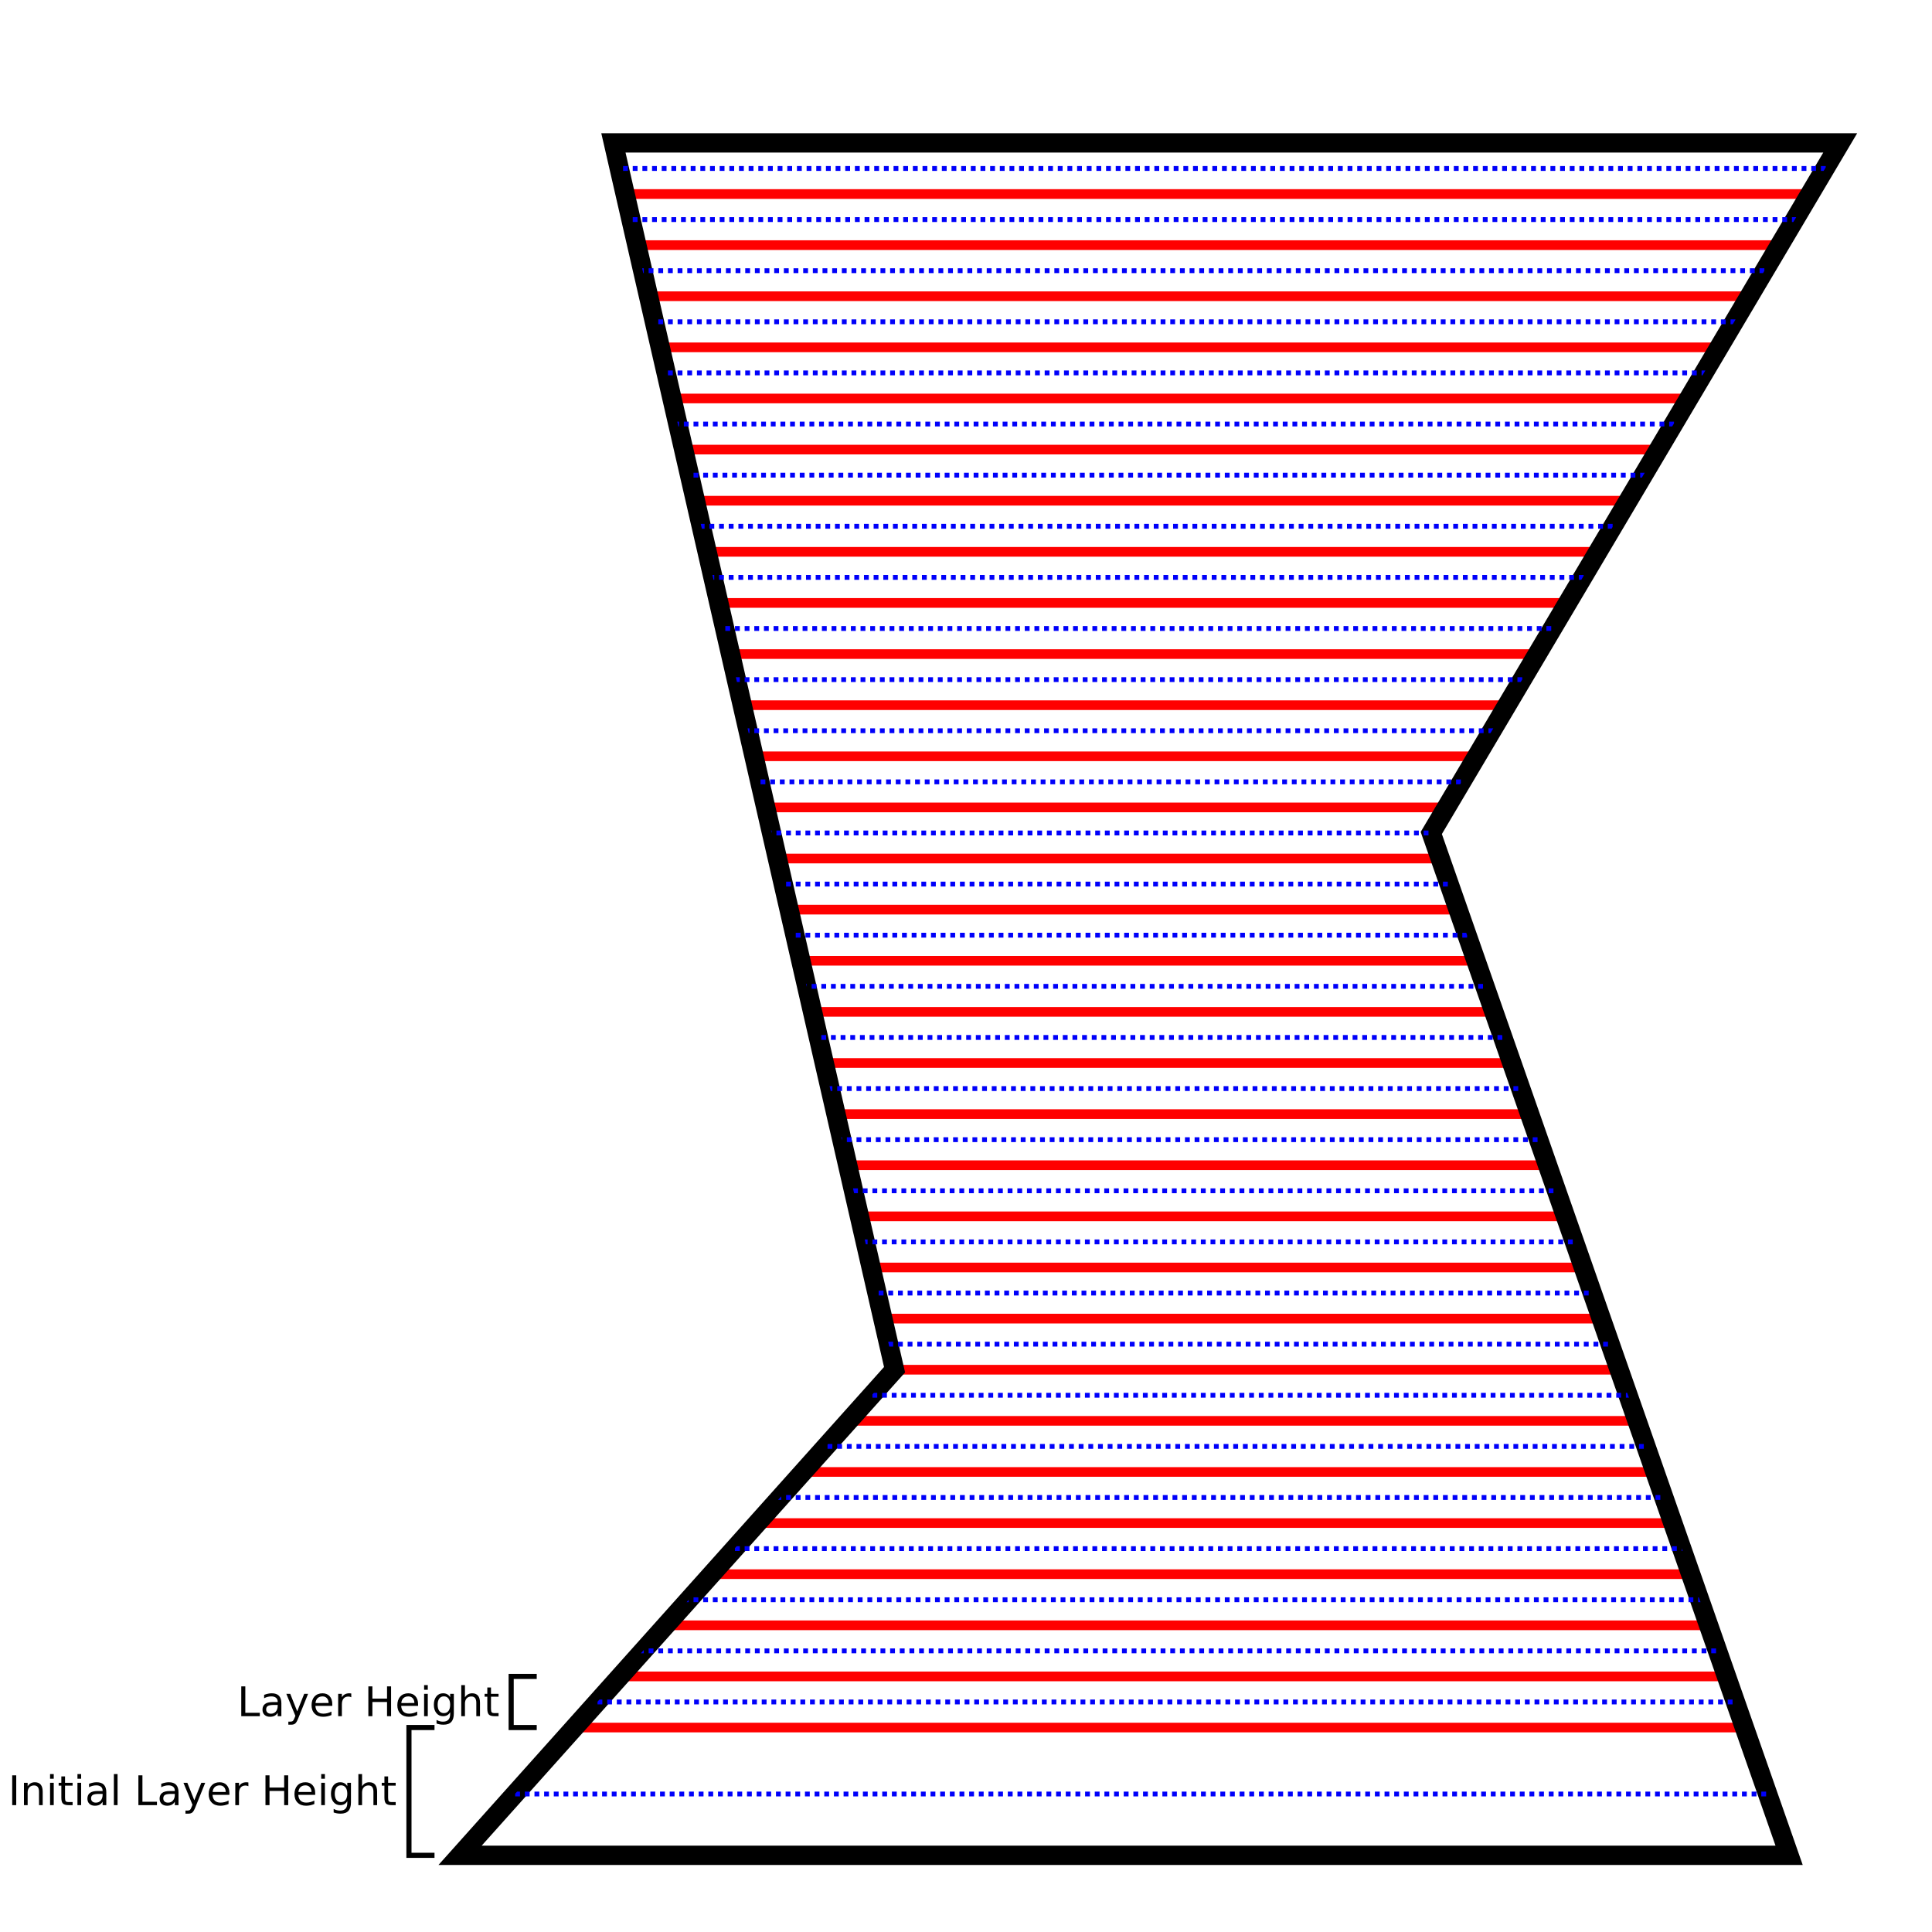
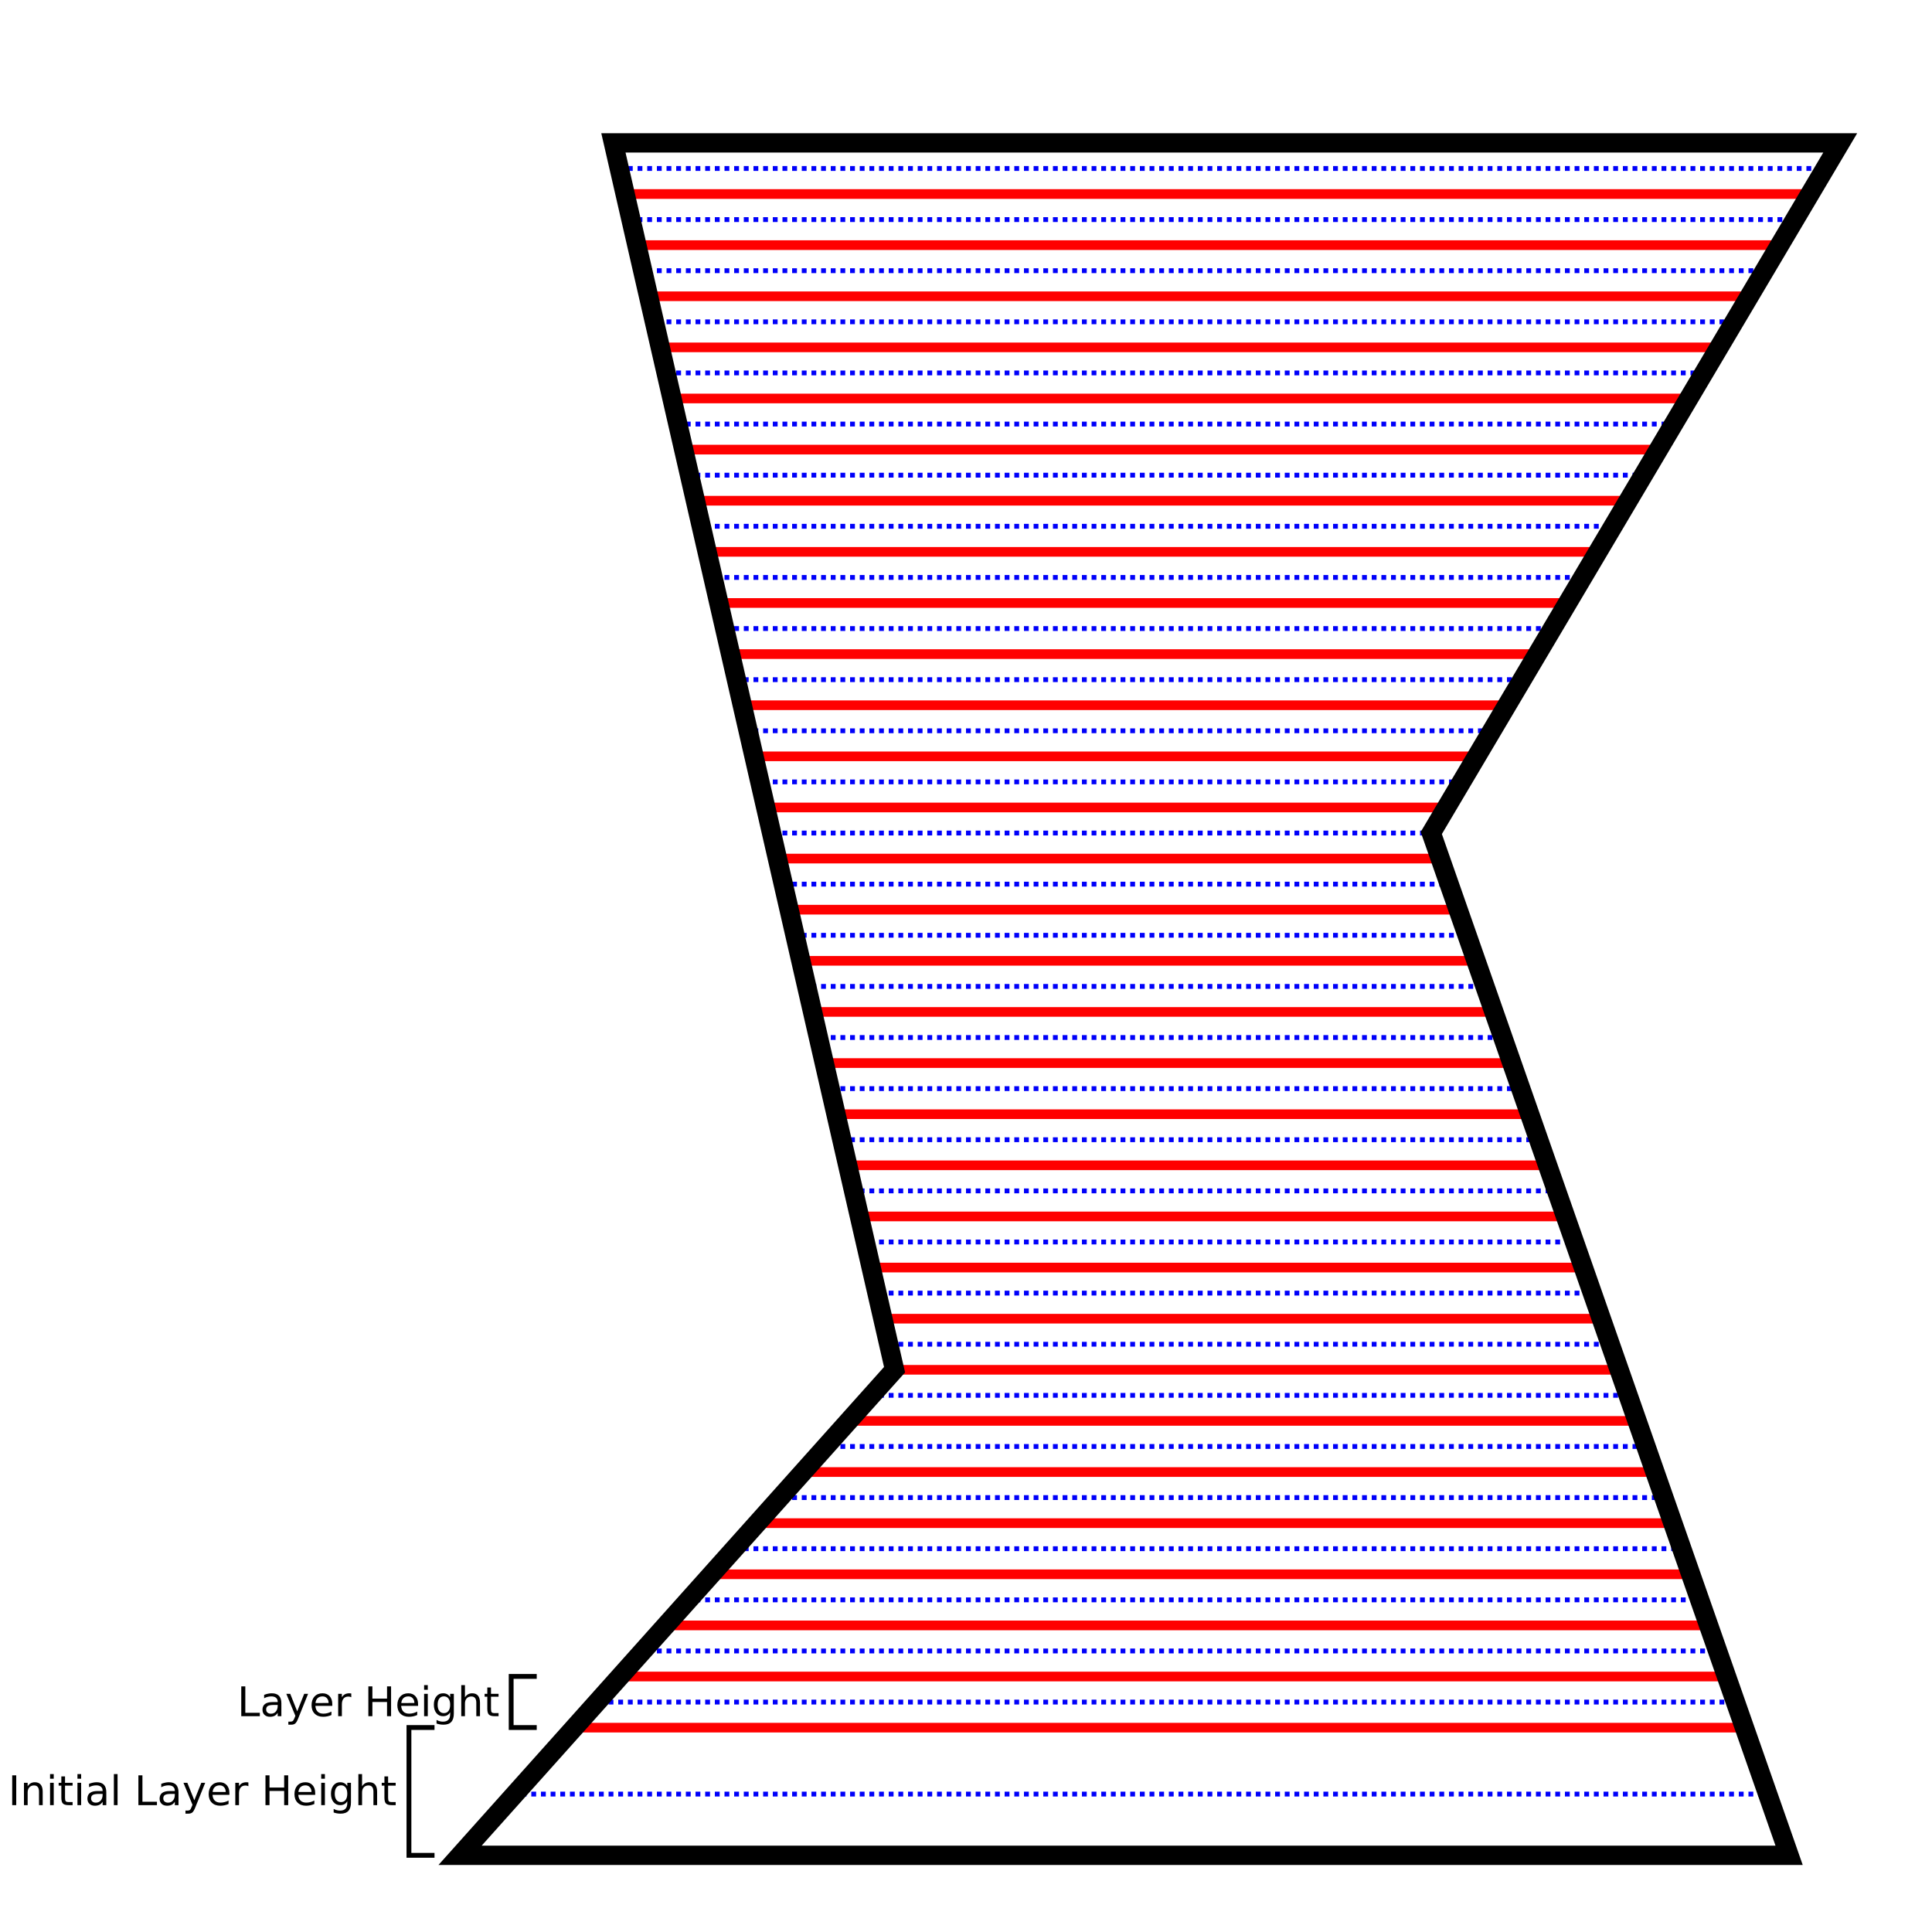
- <svg xmlns="http://www.w3.org/2000/svg" id="svg8" version="1.1" viewBox="0 0 100 100" height="100mm" width="100mm">
-   <defs id="defs2">
-     <clipPath clipPathUnits="userSpaceOnUse" id="clipPath1049">
-       <path style="fill:none;fill-rule:evenodd;stroke:#000000;stroke-width:1;stroke-linecap:butt;stroke-linejoin:miter;stroke-miterlimit:4;stroke-dasharray:none;stroke-opacity:1" d="M 19.844,96.031 H 88.635 L 70.115,43.115 91.281,7.396 H 27.781 L 42.333,70.896 Z" id="path1051" />
-     </clipPath>
-     <clipPath clipPathUnits="userSpaceOnUse" id="clipPath1225">
-       <path style="fill:none;fill-rule:evenodd;stroke:#000000;stroke-width:1;stroke-linecap:butt;stroke-linejoin:miter;stroke-miterlimit:4;stroke-dasharray:none;stroke-opacity:1" d="M 23.813,96.031 H 92.604 L 74.083,43.115 95.25,7.396 H 31.75 l 14.552,63.5 z" id="path1227" />
+ <svg xmlns="http://www.w3.org/2000/svg" version="1.1" viewBox="0 0 100 100">
+   <defs>
+     <clipPath id="meshClip">
+       <path d="M23.813,96.031 H92.604 L74.083,43.115 95.25,7.396 H31.75 L46.302,70.896 Z" />
    </clipPath>
  </defs>
-   <path id="path899" style="fill:none;fill-rule:evenodd;stroke:#ff0000;stroke-width:0.5;stroke-linecap:butt;stroke-linejoin:miter;stroke-miterlimit:4;stroke-dasharray:none;stroke-opacity:1" d="M 26.458,10.042 H 89.958 M 27.781,12.688 H 88.771 M 27.781,15.333 H 87.312 M 29.104,17.979 H 85.99 M 29.104,20.625 h 55.562 M 30.427,23.271 H 83.344 M 30.427,25.917 H 80.698 M 31.75,28.563 H 79.375 M 31.75,31.208 h 46.302 m -44.979,2.646 h 43.656 m -43.656,2.646 H 75.406 M 34.396,39.146 H 74.083 M 34.396,41.792 H 71.437 M 34.396,44.438 H 72.76 M 35.719,47.083 H 72.76 M 35.719,49.729 H 74.083 M 37.042,52.375 H 74.083 M 37.042,55.021 H 75.406 M 38.365,57.667 H 76.729 M 38.365,60.312 H 76.729 M 39.688,62.958 H 78.052 M 39.688,65.604 H 79.375 M 41.01,68.25 h 38.365 m -38.365,2.646 h 39.688 M 38.365,73.542 H 82.021 M 35.719,76.188 H 83.344 M 33.073,78.833 H 83.344 M 31.75,81.479 H 84.667 M 29.104,84.125 H 85.99 M 26.458,86.771 H 85.99 M 23.812,89.417 h 63.5" clip-path="url(#clipPath1049)" transform="translate(3.968751)" />
-   <path style="fill:none;fill-rule:evenodd;stroke:#000000;stroke-width:1;stroke-linecap:butt;stroke-linejoin:miter;stroke-miterlimit:4;stroke-dasharray:none;stroke-opacity:1" d="M 23.813,96.031 H 92.604 L 74.083,43.115 95.25,7.396 H 31.75 L 46.302,70.896 Z" id="path837" />
-   <path style="fill:none;fill-rule:evenodd;stroke:#000000;stroke-width:0.265px;stroke-linecap:butt;stroke-linejoin:miter;stroke-opacity:1" d="m 22.49,96.031 h -1.323 v -6.615 h 1.323" id="path1065" />
-   <g aria-label="Initial Layer Height" transform="matrix(0.2645833,0,0,0.2645833,0.4237288,1.483051)" style="font-style:normal;font-weight:normal;font-size:4px;line-height:125%;font-family:Sans;letter-spacing:0px;word-spacing:0px;fill:#000000;fill-opacity:1;stroke:none;stroke-width:1px;stroke-linecap:butt;stroke-linejoin:miter;stroke-opacity:1" id="flowRoot1067">
-     <path d="M 0.785,341.699 H 1.574 v 5.832 H 0.785 Z" style="font-size:8px" id="path1085" />
-     <path d="m 6.75,344.891 v 2.641 H 6.031 v -2.617 q 0,-0.621 -0.242,-0.93 -0.242,-0.309 -0.727,-0.309 -0.582,0 -0.918,0.371 -0.336,0.371 -0.336,1.012 v 2.473 H 3.086 v -4.375 h 0.723 v 0.68 q 0.258,-0.395 0.605,-0.59 0.352,-0.195 0.809,-0.195 0.754,0 1.141,0.469 Q 6.75,343.984 6.75,344.891 Z" style="font-size:8px" id="path1087" />
-     <path d="m 8.191,343.156 h 0.719 v 4.375 h -0.719 z m 0,-1.703 h 0.719 v 0.91 h -0.719 z" style="font-size:8px" id="path1089" />
-     <path d="m 11.121,341.914 v 1.242 h 1.48 v 0.559 h -1.48 v 2.375 q 0,0.535 0.145,0.688 0.148,0.152 0.598,0.152 h 0.738 v 0.602 h -0.738 q -0.832,0 -1.148,-0.309 -0.316,-0.312 -0.316,-1.133 v -2.375 H 9.871 v -0.559 h 0.527 v -1.242 z" style="font-size:8px" id="path1091" />
-     <path d="m 13.551,343.156 h 0.719 v 4.375 h -0.719 z m 0,-1.703 h 0.719 v 0.91 h -0.719 z" style="font-size:8px" id="path1093" />
-     <path d="m 17.758,345.332 q -0.871,0 -1.207,0.199 -0.336,0.199 -0.336,0.68 0,0.383 0.25,0.609 0.254,0.223 0.688,0.223 0.598,0 0.957,-0.422 0.363,-0.426 0.363,-1.129 v -0.16 z m 1.434,-0.297 v 2.496 h -0.719 v -0.664 q -0.246,0.398 -0.613,0.59 -0.367,0.188 -0.898,0.188 -0.672,0 -1.07,-0.375 -0.395,-0.379 -0.395,-1.012 0,-0.738 0.492,-1.113 0.496,-0.375 1.477,-0.375 h 1.008 v -0.07 q 0,-0.496 -0.328,-0.766 -0.324,-0.273 -0.914,-0.273 -0.375,0 -0.73,0.09 -0.355,0.09 -0.684,0.27 v -0.664 q 0.395,-0.152 0.766,-0.227 0.371,-0.078 0.723,-0.078 0.949,0 1.418,0.492 0.469,0.492 0.469,1.492 z" style="font-size:8px" id="path1095" />
-     <path d="m 20.676,341.453 h 0.719 v 6.078 h -0.719 z" style="font-size:8px" id="path1097" />
-     <path d="m 25.473,341.699 h 0.789 v 5.168 h 2.84 v 0.664 h -3.629 z" style="font-size:8px" id="path1099" />
-     <path d="m 31.883,345.332 q -0.871,0 -1.207,0.199 -0.336,0.199 -0.336,0.68 0,0.383 0.25,0.609 0.254,0.223 0.688,0.223 0.598,0 0.957,-0.422 0.363,-0.426 0.363,-1.129 v -0.16 z m 1.434,-0.297 v 2.496 h -0.719 v -0.664 q -0.246,0.398 -0.613,0.59 -0.367,0.188 -0.898,0.188 -0.672,0 -1.07,-0.375 -0.395,-0.379 -0.395,-1.012 0,-0.738 0.492,-1.113 0.496,-0.375 1.477,-0.375 h 1.008 v -0.07 q 0,-0.496 -0.328,-0.766 -0.324,-0.273 -0.914,-0.273 -0.375,0 -0.73,0.09 -0.355,0.09 -0.684,0.27 v -0.664 q 0.395,-0.152 0.766,-0.227 0.371,-0.078 0.723,-0.078 0.949,0 1.418,0.492 0.469,0.492 0.469,1.492 z" style="font-size:8px" id="path1101" />
-     <path d="m 36.621,347.938 q -0.305,0.781 -0.594,1.02 -0.289,0.238 -0.773,0.238 h -0.574 v -0.602 h 0.422 q 0.297,0 0.461,-0.141 0.164,-0.141 0.363,-0.664 l 0.129,-0.328 -1.77,-4.305 h 0.762 l 1.367,3.422 1.367,-3.422 h 0.762 z" style="font-size:8px" id="path1103" />
-     <path d="m 43.277,345.164 v 0.352 h -3.305 q 0.047,0.742 0.445,1.133 0.402,0.387 1.117,0.387 0.414,0 0.801,-0.102 0.391,-0.102 0.773,-0.305 v 0.68 q -0.387,0.164 -0.793,0.25 -0.406,0.086 -0.824,0.086 -1.047,0 -1.66,-0.609 -0.609,-0.609 -0.609,-1.648 0,-1.074 0.578,-1.703 0.582,-0.633 1.566,-0.633 0.883,0 1.395,0.57 0.516,0.566 0.516,1.543 z m -0.719,-0.211 q -0.008,-0.59 -0.332,-0.941 -0.32,-0.352 -0.852,-0.352 -0.602,0 -0.965,0.34 -0.359,0.34 -0.414,0.957 z" style="font-size:8px" id="path1105" />
-     <path d="m 46.992,343.828 q -0.121,-0.07 -0.266,-0.102 -0.141,-0.035 -0.312,-0.035 -0.609,0 -0.938,0.398 -0.324,0.395 -0.324,1.137 v 2.305 h -0.723 v -4.375 h 0.723 v 0.68 q 0.227,-0.398 0.59,-0.59 0.363,-0.195 0.883,-0.195 0.074,0 0.164,0.012 0.09,0.008 0.199,0.027 z" style="font-size:8px" id="path1107" />
-     <path d="m 50.332,341.699 h 0.789 v 2.391 h 2.867 v -2.391 h 0.789 v 5.832 h -0.789 v -2.777 h -2.867 v 2.777 h -0.789 z" style="font-size:8px" id="path1109" />
-     <path d="m 60.059,345.164 v 0.352 h -3.305 q 0.047,0.742 0.445,1.133 0.402,0.387 1.117,0.387 0.414,0 0.801,-0.102 0.391,-0.102 0.773,-0.305 v 0.68 q -0.387,0.164 -0.793,0.25 -0.406,0.086 -0.824,0.086 -1.047,0 -1.66,-0.609 -0.609,-0.609 -0.609,-1.648 0,-1.074 0.578,-1.703 0.582,-0.633 1.566,-0.633 0.883,0 1.395,0.57 0.516,0.566 0.516,1.543 z m -0.719,-0.211 q -0.008,-0.59 -0.332,-0.941 -0.32,-0.352 -0.852,-0.352 -0.602,0 -0.965,0.34 -0.359,0.34 -0.414,0.957 z" style="font-size:8px" id="path1111" />
-     <path d="m 61.238,343.156 h 0.719 v 4.375 h -0.719 z m 0,-1.703 h 0.719 v 0.91 h -0.719 z" style="font-size:8px" id="path1113" />
-     <path d="m 66.336,345.293 q 0,-0.781 -0.324,-1.211 -0.32,-0.43 -0.902,-0.43 -0.578,0 -0.902,0.43 -0.32,0.43 -0.32,1.211 0,0.777 0.32,1.207 0.324,0.43 0.902,0.43 0.582,0 0.902,-0.43 0.324,-0.43 0.324,-1.207 z m 0.719,1.695 q 0,1.117 -0.496,1.66 -0.496,0.547 -1.52,0.547 -0.379,0 -0.715,-0.059 -0.336,-0.055 -0.652,-0.172 v -0.699 q 0.316,0.172 0.625,0.254 0.309,0.082 0.629,0.082 0.707,0 1.059,-0.371 0.352,-0.367 0.352,-1.113 v -0.355 q -0.223,0.387 -0.57,0.578 -0.348,0.191 -0.832,0.191 -0.805,0 -1.297,-0.613 -0.492,-0.613 -0.492,-1.625 0,-1.016 0.492,-1.629 0.492,-0.613 1.297,-0.613 0.484,0 0.832,0.191 0.348,0.191 0.57,0.578 v -0.664 h 0.719 z" style="font-size:8px" id="path1115" />
-     <path d="m 72.172,344.891 v 2.641 h -0.719 v -2.617 q 0,-0.621 -0.242,-0.93 -0.242,-0.309 -0.727,-0.309 -0.582,0 -0.918,0.371 -0.336,0.371 -0.336,1.012 v 2.473 h -0.723 v -6.078 h 0.723 v 2.383 q 0.258,-0.395 0.605,-0.59 0.352,-0.195 0.809,-0.195 0.754,0 1.141,0.469 0.387,0.465 0.387,1.371 z" style="font-size:8px" id="path1117" />
-     <path d="m 74.324,341.914 v 1.242 h 1.48 v 0.559 h -1.48 v 2.375 q 0,0.535 0.145,0.688 0.148,0.152 0.598,0.152 h 0.738 v 0.602 h -0.738 q -0.832,0 -1.148,-0.309 -0.316,-0.312 -0.316,-1.133 v -2.375 h -0.527 v -0.559 h 0.527 v -1.242 z" style="font-size:8px" id="path1119" />
+   <path style="stroke: #ff0000; stroke-width: 0.5" d="M0,10.042 h100 m-100,2.646 h100 m-100,2.646 h100 m-100,2.646 h100 m-100,2.646 h100 m-100,2.646 h100 m-100,2.646 h100 m-100,2.646 h100 m-100,2.646 h100 m-100,2.646 h100 m-100,2.646 h100 m-100,2.646 h100 m-100,2.646 h100 m-100,2.646 h100 m-100,2.646 h100 m-100,2.646 h100 m-100,2.646 h100 m-100,2.646 h100 m-100,2.646 h100 m-100,2.646 h100 m-100,2.646 h100 m-100,2.646 h100 m-100,2.646 h100 m-100,2.646 h100 m-100,2.646 h100 m-100,2.646 h100 m-100,2.646 h100 m-100,2.646 h100 m-100,2.646 h100 m-100,2.646 h100 m-100,2.646 h100" clip-path="url(#meshClip)" />
+   <path style="fill: none; stroke: #0000fa; stroke-width: 0.25; stroke-dasharray: 0.25,0.25" d="M0,8.719 h100 m-100,2.646 h100 m-100,2.646 h100 m-100,2.646 h100 m-100,2.646 h100 m-100,2.646 h100 m-100,2.646 h100 m-100,2.646 h100 m-100,2.646 h100 m-100,2.646 h100 m-100,2.646 h100 m-100,2.646 h100 m-100,2.646 h100 m-100,2.646 h100 m-100,2.646 h100 m-100,2.646 h100 m-100,2.646 h100 m-100,2.646 h100 m-100,2.646 h100 m-100,2.646 h100 m-100,2.646 h100 m-100,2.646 h100 m-100,2.646 h100 m-100,2.646 h100 m-100,2.646 h100 m-100,2.646 h100 m-100,2.646 h100 m-100,2.646 h100 m-100,2.646 h100 m-100,2.646 h100 m-100,2.646 h100 m-100,4.763 h100" clip-path="url(#meshClip)" />
+   <path style="fill: none; stroke-width: 1; stroke: #000000" d="M23.813,96.031 H92.604 L74.083,43.115 95.25,7.396 H31.75 L46.302,70.896 Z" />
+   <path style="fill: none; stroke:#000000; stroke-width:0.25" d="m22.49,96.031 h-1.323 v-6.615 h1.323" />
+   <g transform="matrix(0.2645833,0,0,0.2645833,0.4237288,1.483051)">
+     <path d="M0.785,341.699 H1.574 v5.832 H0.785 Z" />
+     <path d="m6.75,344.891 v2.641 H6.031 v-2.617 q0,-0.621 -0.242,-0.93 -0.242,-0.309 -0.727,-0.309 -0.582,0 -0.918,0.371 -0.336,0.371 -0.336,1.012 v2.473 H3.086 v-4.375 h0.723 v0.68 q0.258,-0.395 0.605,-0.59 0.352,-0.195 0.809,-0.195 0.754,0 1.141,0.469 Q6.75,343.984 6.75,344.891 Z" />
+     <path d="m8.191,343.156 h0.719 v4.375 h-0.719 z m0,-1.703 h0.719 v0.91 h-0.719 z" />
+     <path d="m11.121,341.914 v1.242 h1.48 v0.559 h-1.48 v2.375 q0,0.535 0.145,0.688 0.148,0.152 0.598,0.152 h0.738 v0.602 h-0.738 q-0.832,0 -1.148,-0.309 -0.316,-0.312 -0.316,-1.133 v-2.375 H9.871 v-0.559 h0.527 v-1.242 z" />
+     <path d="m13.551,343.156 h0.719 v4.375 h-0.719 z m0,-1.703 h0.719 v0.91 h-0.719 z" />
+     <path d="m17.758,345.332 q-0.871,0 -1.207,0.199 -0.336,0.199 -0.336,0.68 0,0.383 0.25,0.609 0.254,0.223 0.688,0.223 0.598,0 0.957,-0.422 0.363,-0.426 0.363,-1.129 v-0.16 z m1.434,-0.297 v2.496 h-0.719 v-0.664 q-0.246,0.398 -0.613,0.59 -0.367,0.188 -0.898,0.188 -0.672,0 -1.07,-0.375 -0.395,-0.379 -0.395,-1.012 0,-0.738 0.492,-1.113 0.496,-0.375 1.477,-0.375 h1.008 v-0.07 q0,-0.496 -0.328,-0.766 -0.324,-0.273 -0.914,-0.273 -0.375,0 -0.73,0.09 -0.355,0.09 -0.684,0.27 v-0.664 q0.395,-0.152 0.766,-0.227 0.371,-0.078 0.723,-0.078 0.949,0 1.418,0.492 0.469,0.492 0.469,1.492 z" />
+     <path d="m20.676,341.453 h0.719 v6.078 h-0.719 z" />
+     <path d="m25.473,341.699 h0.789 v5.168 h2.84 v0.664 h-3.629 z" />
+     <path d="m31.883,345.332 q-0.871,0 -1.207,0.199 -0.336,0.199 -0.336,0.68 0,0.383 0.25,0.609 0.254,0.223 0.688,0.223 0.598,0 0.957,-0.422 0.363,-0.426 0.363,-1.129 v-0.16 z m1.434,-0.297 v2.496 h-0.719 v-0.664 q-0.246,0.398 -0.613,0.59 -0.367,0.188 -0.898,0.188 -0.672,0 -1.07,-0.375 -0.395,-0.379 -0.395,-1.012 0,-0.738 0.492,-1.113 0.496,-0.375 1.477,-0.375 h1.008 v-0.07 q0,-0.496 -0.328,-0.766 -0.324,-0.273 -0.914,-0.273 -0.375,0 -0.73,0.09 -0.355,0.09 -0.684,0.27 v-0.664 q0.395,-0.152 0.766,-0.227 0.371,-0.078 0.723,-0.078 0.949,0 1.418,0.492 0.469,0.492 0.469,1.492 z" />
+     <path d="m36.621,347.938 q-0.305,0.781 -0.594,1.02 -0.289,0.238 -0.773,0.238 h-0.574 v-0.602 h0.422 q0.297,0 0.461,-0.141 0.164,-0.141 0.363,-0.664 l 0.129,-0.328 -1.77,-4.305 h0.762 l 1.367,3.422 1.367,-3.422 h0.762 z" />
+     <path d="m43.277,345.164 v0.352 h-3.305 q0.047,0.742 0.445,1.133 0.402,0.387 1.117,0.387 0.414,0 0.801,-0.102 0.391,-0.102 0.773,-0.305 v0.68 q-0.387,0.164 -0.793,0.25 -0.406,0.086 -0.824,0.086 -1.047,0 -1.66,-0.609 -0.609,-0.609 -0.609,-1.648 0,-1.074 0.578,-1.703 0.582,-0.633 1.566,-0.633 0.883,0 1.395,0.57 0.516,0.566 0.516,1.543 z m-0.719,-0.211 q-0.008,-0.59 -0.332,-0.941 -0.32,-0.352 -0.852,-0.352 -0.602,0 -0.965,0.34 -0.359,0.34 -0.414,0.957 z" />
+     <path d="m46.992,343.828 q-0.121,-0.07 -0.266,-0.102 -0.141,-0.035 -0.312,-0.035 -0.609,0 -0.938,0.398 -0.324,0.395 -0.324,1.137 v2.305 h-0.723 v-4.375 h0.723 v0.68 q0.227,-0.398 0.59,-0.59 0.363,-0.195 0.883,-0.195 0.074,0 0.164,0.012 0.09,0.008 0.199,0.027 z" />
+     <path d="m50.332,341.699 h0.789 v2.391 h2.867 v-2.391 h0.789 v5.832 h-0.789 v-2.777 h-2.867 v2.777 h-0.789 z" />
+     <path d="m60.059,345.164 v0.352 h-3.305 q0.047,0.742 0.445,1.133 0.402,0.387 1.117,0.387 0.414,0 0.801,-0.102 0.391,-0.102 0.773,-0.305 v0.68 q-0.387,0.164 -0.793,0.25 -0.406,0.086 -0.824,0.086 -1.047,0 -1.66,-0.609 -0.609,-0.609 -0.609,-1.648 0,-1.074 0.578,-1.703 0.582,-0.633 1.566,-0.633 0.883,0 1.395,0.57 0.516,0.566 0.516,1.543 z m-0.719,-0.211 q-0.008,-0.59 -0.332,-0.941 -0.32,-0.352 -0.852,-0.352 -0.602,0 -0.965,0.34 -0.359,0.34 -0.414,0.957 z" />
+     <path d="m61.238,343.156 h0.719 v4.375 h-0.719 z m0,-1.703 h0.719 v0.91 h-0.719 z" />
+     <path d="m66.336,345.293 q0,-0.781 -0.324,-1.211 -0.32,-0.43 -0.902,-0.43 -0.578,0 -0.902,0.43 -0.32,0.43 -0.32,1.211 0,0.777 0.32,1.207 0.324,0.43 0.902,0.43 0.582,0 0.902,-0.43 0.324,-0.43 0.324,-1.207 z m0.719,1.695 q0,1.117 -0.496,1.66 -0.496,0.547 -1.52,0.547 -0.379,0 -0.715,-0.059 -0.336,-0.055 -0.652,-0.172 v-0.699 q0.316,0.172 0.625,0.254 0.309,0.082 0.629,0.082 0.707,0 1.059,-0.371 0.352,-0.367 0.352,-1.113 v-0.355 q-0.223,0.387 -0.57,0.578 -0.348,0.191 -0.832,0.191 -0.805,0 -1.297,-0.613 -0.492,-0.613 -0.492,-1.625 0,-1.016 0.492,-1.629 0.492,-0.613 1.297,-0.613 0.484,0 0.832,0.191 0.348,0.191 0.57,0.578 v-0.664 h0.719 z" />
+     <path d="m72.172,344.891 v2.641 h-0.719 v-2.617 q0,-0.621 -0.242,-0.93 -0.242,-0.309 -0.727,-0.309 -0.582,0 -0.918,0.371 -0.336,0.371 -0.336,1.012 v2.473 h-0.723 v-6.078 h0.723 v2.383 q0.258,-0.395 0.605,-0.59 0.352,-0.195 0.809,-0.195 0.754,0 1.141,0.469 0.387,0.465 0.387,1.371 z" />
+     <path d="m74.324,341.914 v1.242 h1.48 v0.559 h-1.48 v2.375 q0,0.535 0.145,0.688 0.148,0.152 0.598,0.152 h0.738 v0.602 h-0.738 q-0.832,0 -1.148,-0.309 -0.316,-0.312 -0.316,-1.133 v-2.375 h-0.527 v-0.559 h0.527 v-1.242 z" />
  </g>
-   <path style="fill:none;fill-rule:evenodd;stroke:#000000;stroke-width:0.265px;stroke-linecap:butt;stroke-linejoin:miter;stroke-opacity:1" d="M 27.781,89.417 H 26.458 V 86.771 H 27.781" id="path1075" />
-   <g aria-label="Layer Height" transform="matrix(0.2645833,0,0,0.2645833,4.34322,0.8474576)" style="font-style:normal;font-weight:normal;font-size:4px;line-height:125%;font-family:Sans;letter-spacing:0px;word-spacing:0px;fill:#000000;fill-opacity:1;stroke:none;stroke-width:1px;stroke-linecap:butt;stroke-linejoin:miter;stroke-opacity:1" id="flowRoot1077">
-     <path d="m 30.785,326.699 h 0.789 v 5.168 h 2.84 v 0.664 h -3.629 z" style="font-size:8px" id="path1122" />
-     <path d="m 37.195,330.332 q -0.871,0 -1.207,0.199 -0.336,0.199 -0.336,0.68 0,0.383 0.25,0.609 0.254,0.223 0.688,0.223 0.598,0 0.957,-0.422 0.363,-0.426 0.363,-1.129 v -0.16 z m 1.434,-0.297 v 2.496 h -0.719 v -0.664 q -0.246,0.398 -0.613,0.59 -0.367,0.188 -0.898,0.188 -0.672,0 -1.07,-0.375 -0.395,-0.379 -0.395,-1.012 0,-0.738 0.492,-1.113 0.496,-0.375 1.477,-0.375 h 1.008 v -0.07 q 0,-0.496 -0.328,-0.766 -0.324,-0.273 -0.914,-0.273 -0.375,0 -0.73,0.09 -0.355,0.09 -0.684,0.27 v -0.664 q 0.395,-0.152 0.766,-0.227 0.371,-0.078 0.723,-0.078 0.949,0 1.418,0.492 0.469,0.492 0.469,1.492 z" style="font-size:8px" id="path1124" />
-     <path d="m 41.934,332.938 q -0.305,0.781 -0.594,1.02 -0.289,0.238 -0.773,0.238 h -0.574 v -0.602 h 0.422 q 0.297,0 0.461,-0.141 0.164,-0.141 0.363,-0.664 l 0.129,-0.328 -1.77,-4.305 h 0.762 l 1.367,3.422 1.367,-3.422 h 0.762 z" style="font-size:8px" id="path1126" />
-     <path d="m 48.59,330.164 v 0.352 h -3.305 q 0.047,0.742 0.445,1.133 0.402,0.387 1.117,0.387 0.414,0 0.801,-0.102 0.391,-0.102 0.773,-0.305 v 0.68 q -0.387,0.164 -0.793,0.25 -0.406,0.086 -0.824,0.086 -1.047,0 -1.66,-0.609 -0.609,-0.609 -0.609,-1.648 0,-1.074 0.578,-1.703 0.582,-0.633 1.566,-0.633 0.883,0 1.395,0.57 0.516,0.566 0.516,1.543 z m -0.719,-0.211 q -0.008,-0.59 -0.332,-0.941 -0.32,-0.352 -0.852,-0.352 -0.602,0 -0.965,0.34 -0.359,0.34 -0.414,0.957 z" style="font-size:8px" id="path1128" />
-     <path d="m 52.305,328.828 q -0.121,-0.07 -0.266,-0.102 -0.141,-0.035 -0.312,-0.035 -0.609,0 -0.938,0.398 -0.324,0.395 -0.324,1.137 v 2.305 h -0.723 v -4.375 h 0.723 v 0.68 q 0.227,-0.398 0.59,-0.59 0.363,-0.195 0.883,-0.195 0.074,0 0.164,0.012 0.09,0.008 0.199,0.027 z" style="font-size:8px" id="path1130" />
-     <path d="m 55.645,326.699 h 0.789 v 2.391 h 2.867 v -2.391 h 0.789 v 5.832 h -0.789 v -2.777 h -2.867 v 2.777 h -0.789 z" style="font-size:8px" id="path1132" />
-     <path d="m 65.371,330.164 v 0.352 h -3.305 q 0.047,0.742 0.445,1.133 0.402,0.387 1.117,0.387 0.414,0 0.801,-0.102 0.391,-0.102 0.773,-0.305 v 0.68 q -0.387,0.164 -0.793,0.25 -0.406,0.086 -0.824,0.086 -1.047,0 -1.66,-0.609 -0.609,-0.609 -0.609,-1.648 0,-1.074 0.578,-1.703 0.582,-0.633 1.566,-0.633 0.883,0 1.395,0.57 0.516,0.566 0.516,1.543 z m -0.719,-0.211 q -0.008,-0.59 -0.332,-0.941 Q 64,328.66 63.469,328.66 q -0.602,0 -0.965,0.34 -0.359,0.34 -0.414,0.957 z" style="font-size:8px" id="path1134" />
-     <path d="m 66.551,328.156 h 0.719 v 4.375 h -0.719 z m 0,-1.703 h 0.719 v 0.91 h -0.719 z" style="font-size:8px" id="path1136" />
-     <path d="m 71.648,330.293 q 0,-0.781 -0.324,-1.211 -0.32,-0.43 -0.902,-0.43 -0.578,0 -0.902,0.43 -0.32,0.43 -0.32,1.211 0,0.777 0.32,1.207 0.324,0.43 0.902,0.43 0.582,0 0.902,-0.43 0.324,-0.43 0.324,-1.207 z m 0.719,1.695 q 0,1.117 -0.496,1.66 -0.496,0.547 -1.52,0.547 -0.379,0 -0.715,-0.059 -0.336,-0.055 -0.652,-0.172 v -0.699 q 0.316,0.172 0.625,0.254 0.309,0.082 0.629,0.082 0.707,0 1.059,-0.371 0.352,-0.367 0.352,-1.113 v -0.355 q -0.223,0.387 -0.57,0.578 -0.348,0.191 -0.832,0.191 -0.805,0 -1.297,-0.613 -0.492,-0.613 -0.492,-1.625 0,-1.016 0.492,-1.629 0.492,-0.613 1.297,-0.613 0.484,0 0.832,0.191 0.348,0.191 0.57,0.578 v -0.664 h 0.719 z" style="font-size:8px" id="path1138" />
-     <path d="m 77.484,329.891 v 2.641 h -0.719 v -2.617 q 0,-0.621 -0.242,-0.93 -0.242,-0.309 -0.727,-0.309 -0.582,0 -0.918,0.371 -0.336,0.371 -0.336,1.012 v 2.473 h -0.723 v -6.078 h 0.723 v 2.383 q 0.258,-0.395 0.605,-0.59 0.352,-0.195 0.809,-0.195 0.754,0 1.141,0.469 0.387,0.465 0.387,1.371 z" style="font-size:8px" id="path1140" />
-     <path d="m 79.637,326.914 v 1.242 h 1.48 v 0.559 h -1.48 v 2.375 q 0,0.535 0.145,0.688 0.148,0.152 0.598,0.152 h 0.738 v 0.602 h -0.738 q -0.832,0 -1.148,-0.309 -0.316,-0.312 -0.316,-1.133 v -2.375 h -0.527 v -0.559 h 0.527 v -1.242 z" style="font-size:8px" id="path1142" />
+   <path style="fill: none; stroke-width: 0.25; stroke: #000000" d="M27.781,89.417 H26.458 V 86.771 H27.781" />
+   <g transform="matrix(0.2645833,0,0,0.2645833,4.34322,0.8474576)">
+     <path d="m30.785,326.699 h0.789 v5.168 h2.84 v0.664 h-3.629 z" />
+     <path d="m37.195,330.332 q-0.871,0 -1.207,0.199 -0.336,0.199 -0.336,0.68 0,0.383 0.25,0.609 0.254,0.223 0.688,0.223 0.598,0 0.957,-0.422 0.363,-0.426 0.363,-1.129 v-0.16 z m1.434,-0.297 v2.496 h-0.719 v-0.664 q-0.246,0.398 -0.613,0.59 -0.367,0.188 -0.898,0.188 -0.672,0 -1.07,-0.375 -0.395,-0.379 -0.395,-1.012 0,-0.738 0.492,-1.113 0.496,-0.375 1.477,-0.375 h1.008 v-0.07 q0,-0.496 -0.328,-0.766 -0.324,-0.273 -0.914,-0.273 -0.375,0 -0.73,0.09 -0.355,0.09 -0.684,0.27 v-0.664 q0.395,-0.152 0.766,-0.227 0.371,-0.078 0.723,-0.078 0.949,0 1.418,0.492 0.469,0.492 0.469,1.492 z" />
+     <path d="m41.934,332.938 q-0.305,0.781 -0.594,1.02 -0.289,0.238 -0.773,0.238 h-0.574 v-0.602 h0.422 q0.297,0 0.461,-0.141 0.164,-0.141 0.363,-0.664 l 0.129,-0.328 -1.77,-4.305 h0.762 l 1.367,3.422 1.367,-3.422 h0.762 z" />
+     <path d="m48.59,330.164 v0.352 h-3.305 q0.047,0.742 0.445,1.133 0.402,0.387 1.117,0.387 0.414,0 0.801,-0.102 0.391,-0.102 0.773,-0.305 v0.68 q-0.387,0.164 -0.793,0.25 -0.406,0.086 -0.824,0.086 -1.047,0 -1.66,-0.609 -0.609,-0.609 -0.609,-1.648 0,-1.074 0.578,-1.703 0.582,-0.633 1.566,-0.633 0.883,0 1.395,0.57 0.516,0.566 0.516,1.543 z m-0.719,-0.211 q-0.008,-0.59 -0.332,-0.941 -0.32,-0.352 -0.852,-0.352 -0.602,0 -0.965,0.34 -0.359,0.34 -0.414,0.957 z" />
+     <path d="m52.305,328.828 q-0.121,-0.07 -0.266,-0.102 -0.141,-0.035 -0.312,-0.035 -0.609,0 -0.938,0.398 -0.324,0.395 -0.324,1.137 v2.305 h-0.723 v-4.375 h0.723 v0.68 q0.227,-0.398 0.59,-0.59 0.363,-0.195 0.883,-0.195 0.074,0 0.164,0.012 0.09,0.008 0.199,0.027 z" />
+     <path d="m55.645,326.699 h0.789 v2.391 h2.867 v-2.391 h0.789 v5.832 h-0.789 v-2.777 h-2.867 v2.777 h-0.789 z" />
+     <path d="m65.371,330.164 v0.352 h-3.305 q0.047,0.742 0.445,1.133 0.402,0.387 1.117,0.387 0.414,0 0.801,-0.102 0.391,-0.102 0.773,-0.305 v0.68 q-0.387,0.164 -0.793,0.25 -0.406,0.086 -0.824,0.086 -1.047,0 -1.66,-0.609 -0.609,-0.609 -0.609,-1.648 0,-1.074 0.578,-1.703 0.582,-0.633 1.566,-0.633 0.883,0 1.395,0.57 0.516,0.566 0.516,1.543 z m-0.719,-0.211 q-0.008,-0.59 -0.332,-0.941 Q64,328.66 63.469,328.66 q-0.602,0 -0.965,0.34 -0.359,0.34 -0.414,0.957 z" />
+     <path d="m66.551,328.156 h0.719 v4.375 h-0.719 z m0,-1.703 h0.719 v0.91 h-0.719 z" />
+     <path d="m71.648,330.293 q0,-0.781 -0.324,-1.211 -0.32,-0.43 -0.902,-0.43 -0.578,0 -0.902,0.43 -0.32,0.43 -0.32,1.211 0,0.777 0.32,1.207 0.324,0.43 0.902,0.43 0.582,0 0.902,-0.43 0.324,-0.43 0.324,-1.207 z m0.719,1.695 q0,1.117 -0.496,1.66 -0.496,0.547 -1.52,0.547 -0.379,0 -0.715,-0.059 -0.336,-0.055 -0.652,-0.172 v-0.699 q0.316,0.172 0.625,0.254 0.309,0.082 0.629,0.082 0.707,0 1.059,-0.371 0.352,-0.367 0.352,-1.113 v-0.355 q-0.223,0.387 -0.57,0.578 -0.348,0.191 -0.832,0.191 -0.805,0 -1.297,-0.613 -0.492,-0.613 -0.492,-1.625 0,-1.016 0.492,-1.629 0.492,-0.613 1.297,-0.613 0.484,0 0.832,0.191 0.348,0.191 0.57,0.578 v-0.664 h0.719 z" />
+     <path d="m77.484,329.891 v2.641 h-0.719 v-2.617 q0,-0.621 -0.242,-0.93 -0.242,-0.309 -0.727,-0.309 -0.582,0 -0.918,0.371 -0.336,0.371 -0.336,1.012 v2.473 h-0.723 v-6.078 h0.723 v2.383 q0.258,-0.395 0.605,-0.59 0.352,-0.195 0.809,-0.195 0.754,0 1.141,0.469 0.387,0.465 0.387,1.371 z" />
+     <path d="m79.637,326.914 v1.242 h1.48 v0.559 h-1.48 v2.375 q0,0.535 0.145,0.688 0.148,0.152 0.598,0.152 h0.738 v0.602 h-0.738 q-0.832,0 -1.148,-0.309 -0.316,-0.312 -0.316,-1.133 v-2.375 h-0.527 v-0.559 h0.527 v-1.242 z" />
  </g>
-   <path id="path1207" style="fill:none;fill-rule:evenodd;stroke:#0000fa;stroke-width:0.25;stroke-linecap:butt;stroke-linejoin:miter;stroke-opacity:1;stroke-miterlimit:4;stroke-dasharray:0.25,0.25;stroke-dashoffset:0" d="M 31.75,8.719 H 95.25 M 31.75,11.365 H 93.931 M 33.073,14.01 H 92.059 M 33.073,16.656 h 58.208 m -58.208,2.646 h 55.562 M 34.396,21.948 H 87.312 M 34.396,24.594 H 85.99 M 35.719,27.24 H 84.793 M 35.719,29.885 H 83.344 M 37.042,32.531 H 82.021 M 37.042,35.177 H 79.4 M 37.042,37.823 H 78.052 M 38.365,40.469 H 76.729 M 39.688,43.115 H 75.406 M 39.688,45.76 H 75.654 M 39.688,48.406 h 37.042 m -35.719,2.646 H 78.052 M 41.01,53.698 H 78.052 M 42.333,56.344 H 79.375 M 42.333,58.99 H 80.698 M 43.656,61.635 H 82.021 M 43.656,64.281 h 38.365 m -37.042,2.646 h 38.365 m -38.365,2.646 h 39.688 M 43.656,72.219 H 84.667 M 42.333,74.865 H 85.99 M 39.688,77.51 H 87.312 M 37.042,80.156 h 51.594 m -54.24,2.646 h 54.517 M 33.073,85.448 H 89.958 M 30.427,88.094 h 60.854 m -65.617,4.763 h 66.675" clip-path="url(#clipPath1225)" />
</svg>
